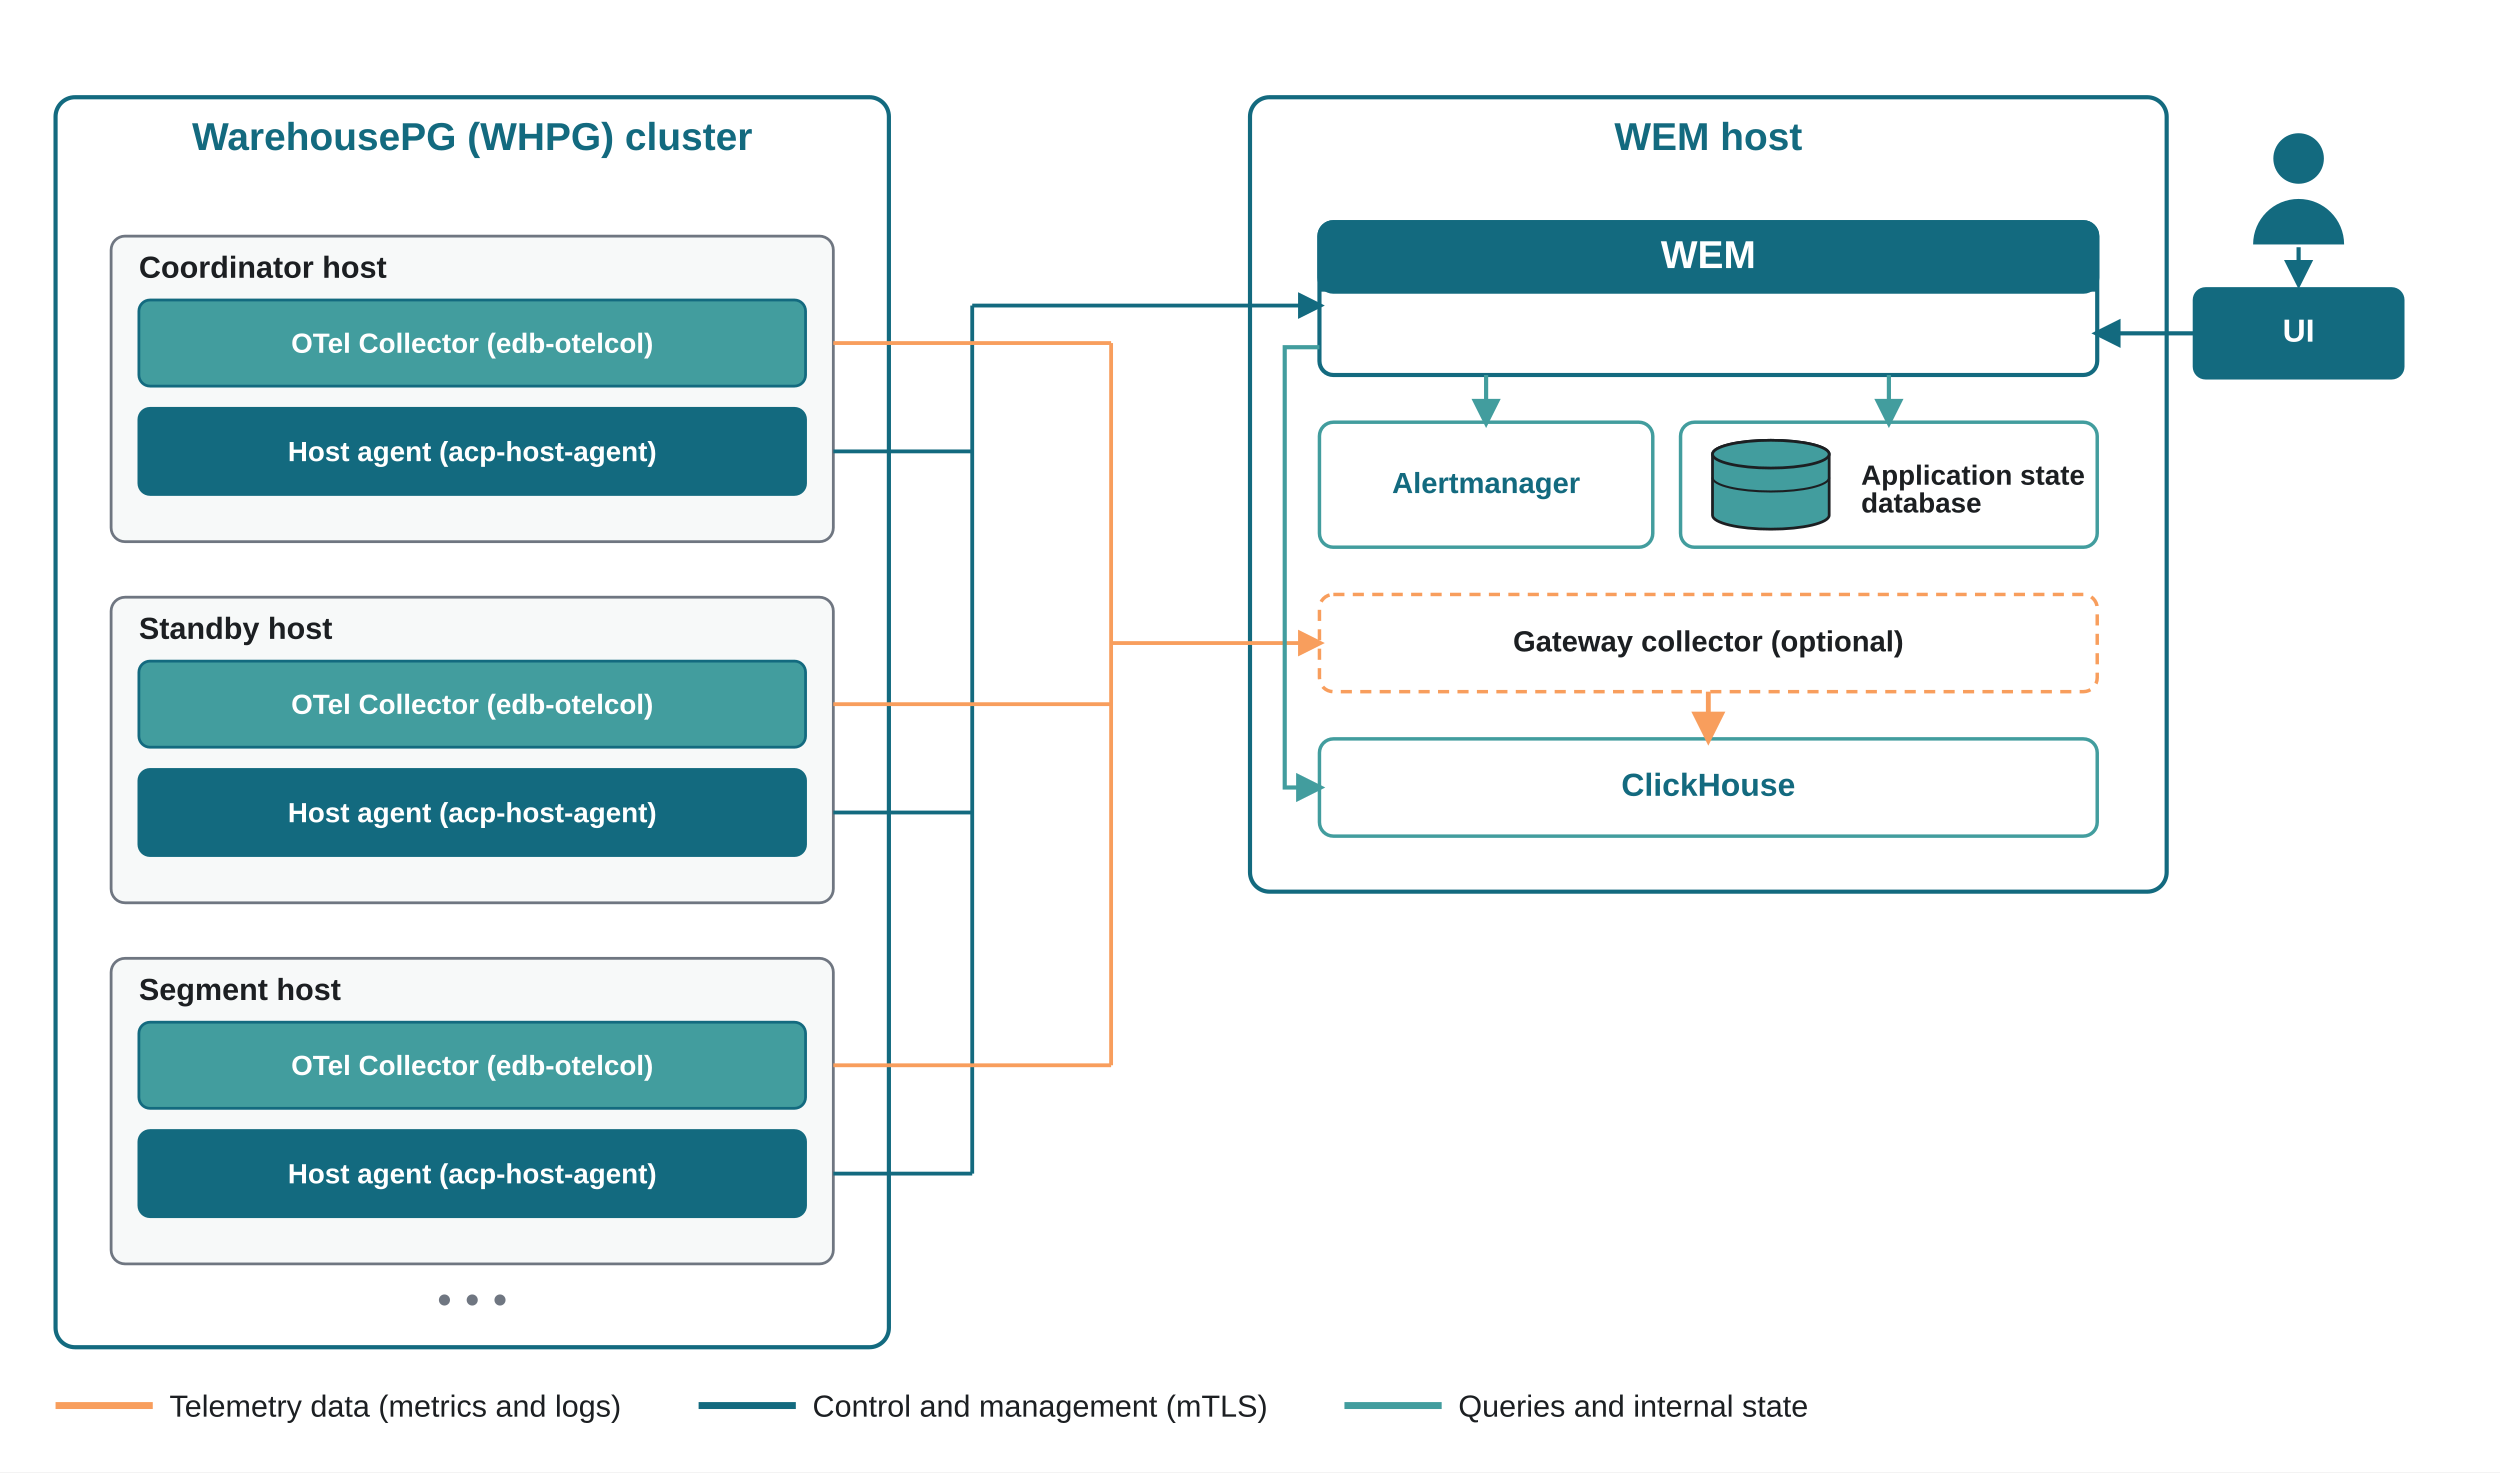
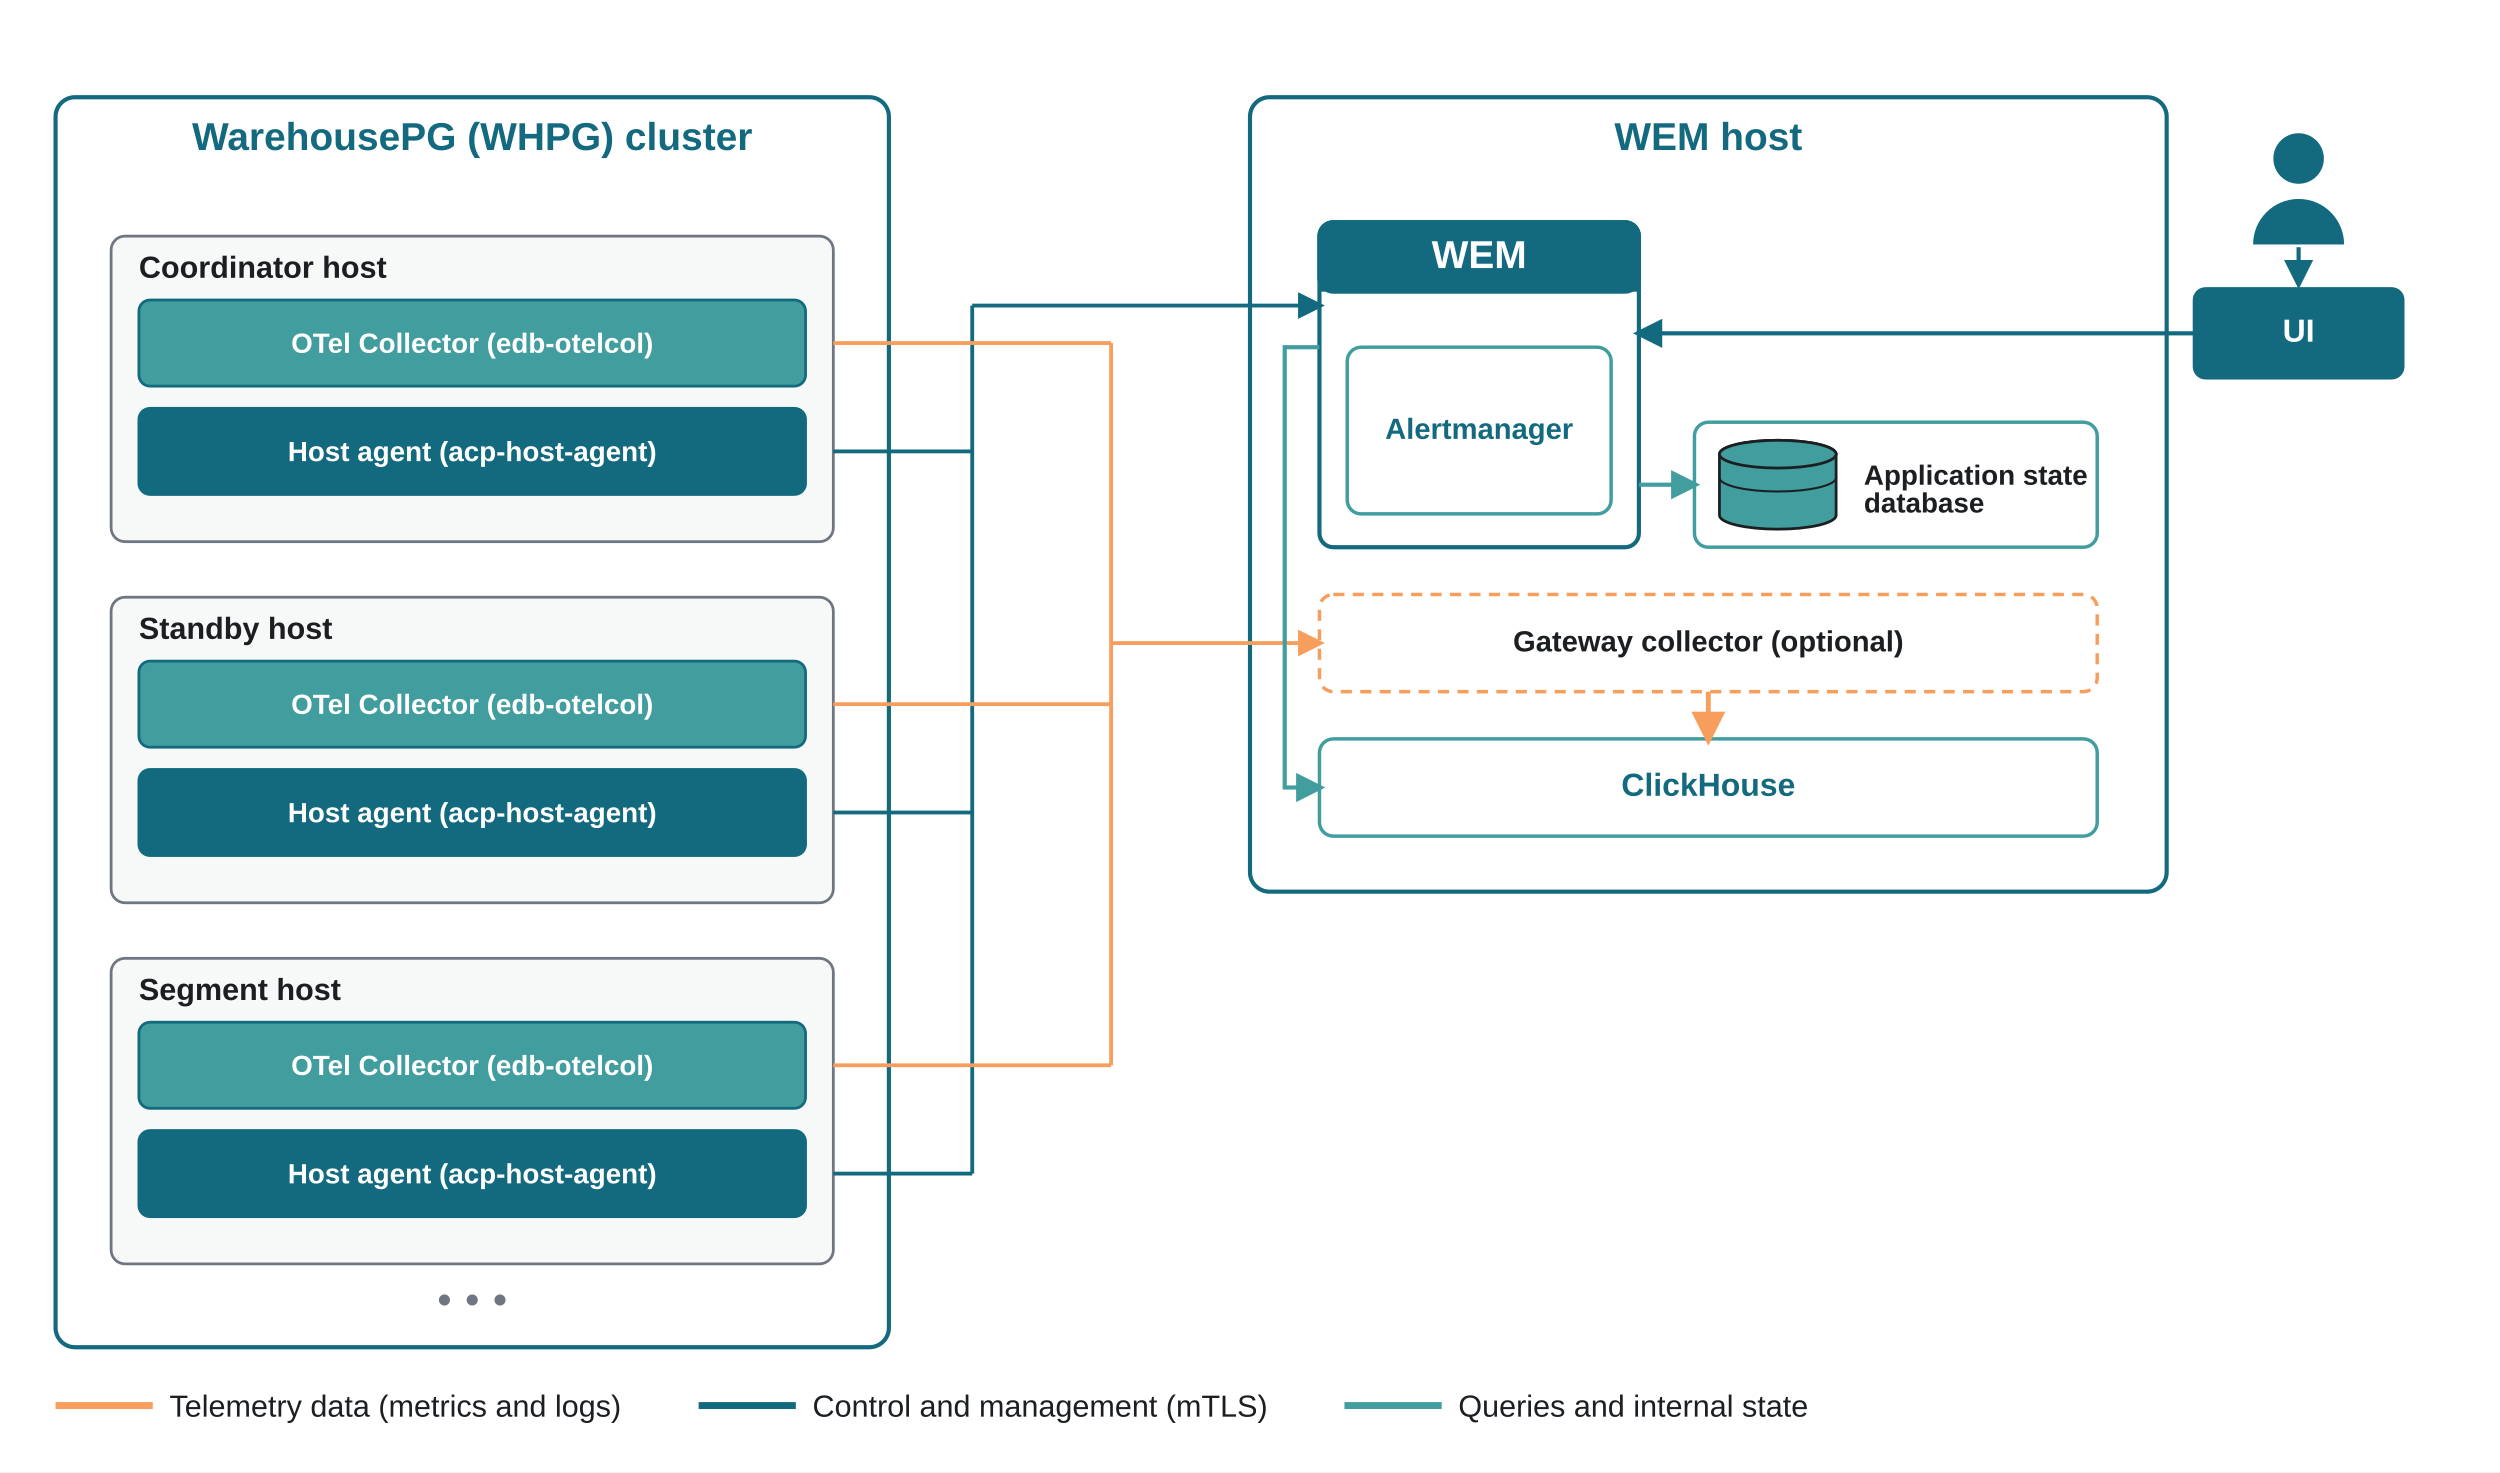
<svg xmlns="http://www.w3.org/2000/svg" viewBox="0 0 1800 1060" width="1800" height="1060" font-family="Arial, Helvetica, sans-serif">
  <marker id="arrow-136a7f" viewBox="0 0 10 10" refX="8" refY="5" markerWidth="7" markerHeight="7" orient="auto-start-reverse">
    <path d="M0,0 L10,5 L0,10 z" fill="#136a7f" />
  </marker>
  <marker id="arrow-429d9e" viewBox="0 0 10 10" refX="8" refY="5" markerWidth="7" markerHeight="7" orient="auto-start-reverse">
    <path d="M0,0 L10,5 L0,10 z" fill="#429d9e" />
  </marker>
  <marker id="arrow-f89e5d" viewBox="0 0 10 10" refX="8" refY="5" markerWidth="7" markerHeight="7" orient="auto-start-reverse">
    <path d="M0,0 L10,5 L0,10 z" fill="#f89e5d" />
  </marker>
  <marker id="arrow-6f7681" viewBox="0 0 10 10" refX="8" refY="5" markerWidth="7" markerHeight="7" orient="auto-start-reverse">
    <path d="M0,0 L10,5 L0,10 z" fill="#6f7681" />
  </marker>
  <rect x="0" y="0" width="1800" height="1060" fill="#ffffff" />
  <rect x="40" y="70" width="600" height="900" rx="14" ry="14" fill="#ffffff" stroke="#136a7f" stroke-width="3" />
  <text x="340" y="108" font-family="Arial, Helvetica, sans-serif" font-size="28" font-weight="700" font-style="normal" fill="#136a7f" text-anchor="middle">WarehousePG (WHPG) cluster</text>
  <rect x="80" y="170" width="520" height="220" rx="10" ry="10" fill="#f7f9f9" stroke="#6f7681" stroke-width="2" />
  <text x="100" y="200" font-family="Arial, Helvetica, sans-serif" font-size="22" font-weight="700" font-style="normal" fill="#1c1f22" text-anchor="start">Coordinator host</text>
  <rect x="100" y="216" width="480" height="62" rx="8" ry="8" fill="#429d9e" stroke="#136a7f" stroke-width="2" />
  <text x="340.0" y="254" font-family="Arial, Helvetica, sans-serif" font-size="20" font-weight="600" font-style="normal" fill="#ffffff" text-anchor="middle">OTel Collector (edb-otelcol)</text>
  <rect x="100" y="294" width="480" height="62" rx="8" ry="8" fill="#136a7f" stroke="#136a7f" stroke-width="2" />
  <text x="340.0" y="332" font-family="Arial, Helvetica, sans-serif" font-size="20" font-weight="600" font-style="normal" fill="#ffffff" text-anchor="middle">Host agent (acp-host-agent)</text>
  <rect x="80" y="430" width="520" height="220" rx="10" ry="10" fill="#f7f9f9" stroke="#6f7681" stroke-width="2" />
  <text x="100" y="460" font-family="Arial, Helvetica, sans-serif" font-size="22" font-weight="700" font-style="normal" fill="#1c1f22" text-anchor="start">Standby host</text>
  <rect x="100" y="476" width="480" height="62" rx="8" ry="8" fill="#429d9e" stroke="#136a7f" stroke-width="2" />
  <text x="340.0" y="514" font-family="Arial, Helvetica, sans-serif" font-size="20" font-weight="600" font-style="normal" fill="#ffffff" text-anchor="middle">OTel Collector (edb-otelcol)</text>
  <rect x="100" y="554" width="480" height="62" rx="8" ry="8" fill="#136a7f" stroke="#136a7f" stroke-width="2" />
  <text x="340.0" y="592" font-family="Arial, Helvetica, sans-serif" font-size="20" font-weight="600" font-style="normal" fill="#ffffff" text-anchor="middle">Host agent (acp-host-agent)</text>
  <rect x="80" y="690" width="520" height="220" rx="10" ry="10" fill="#f7f9f9" stroke="#6f7681" stroke-width="2" />
  <text x="100" y="720" font-family="Arial, Helvetica, sans-serif" font-size="22" font-weight="700" font-style="normal" fill="#1c1f22" text-anchor="start">Segment host</text>
  <rect x="100" y="736" width="480" height="62" rx="8" ry="8" fill="#429d9e" stroke="#136a7f" stroke-width="2" />
  <text x="340.0" y="774" font-family="Arial, Helvetica, sans-serif" font-size="20" font-weight="600" font-style="normal" fill="#ffffff" text-anchor="middle">OTel Collector (edb-otelcol)</text>
  <rect x="100" y="814" width="480" height="62" rx="8" ry="8" fill="#136a7f" stroke="#136a7f" stroke-width="2" />
  <text x="340.0" y="852" font-family="Arial, Helvetica, sans-serif" font-size="20" font-weight="600" font-style="normal" fill="#ffffff" text-anchor="middle">Host agent (acp-host-agent)</text>
  <circle cx="320.0" cy="936" r="4" fill="#6f7681" />
  <circle cx="340.0" cy="936" r="4" fill="#6f7681" />
  <circle cx="360.0" cy="936" r="4" fill="#6f7681" />
  <rect x="900" y="70" width="660" height="572" rx="14" ry="14" fill="#ffffff" stroke="#136a7f" stroke-width="3" />
  <text x="1230" y="108" font-family="Arial, Helvetica, sans-serif" font-size="28" font-weight="700" font-style="normal" fill="#136a7f" text-anchor="middle">WEM host</text>
-   <rect x="950" y="160" width="560" height="110" rx="10" ry="10" fill="#ffffff" stroke="#136a7f" stroke-width="3" />
-   <rect x="950" y="160" width="560" height="50" rx="10" ry="10" fill="#136a7f" stroke="#136a7f" stroke-width="3" />
-   <rect x="950" y="185" width="560" height="25" fill="#136a7f" />
-   <text x="1230.0" y="193" font-family="Arial, Helvetica, sans-serif" font-size="28" font-weight="700" font-style="normal" fill="#ffffff" text-anchor="middle">WEM</text>
-   <rect x="950" y="304" width="240" height="90" rx="10" ry="10" fill="#ffffff" stroke="#429d9e" stroke-width="2.5" />
-   <text x="1070.0" y="355.0" font-family="Arial, Helvetica, sans-serif" font-size="21" font-weight="700" font-style="normal" fill="#136a7f" text-anchor="middle">Alertmanager</text>
-   <rect x="1210" y="304" width="300" height="90" rx="10" ry="10" fill="#ffffff" stroke="#429d9e" stroke-width="2.5" />
-   <path d="M1233.0,327 A42.0,10 0 0 1 1317.0,327 L1317.0,371 A42.0,10 0 0 1 1233.0,371 Z" fill="#429d9e" stroke="#1c1f22" stroke-width="2" />
-   <ellipse cx="1275" cy="327" rx="42.0" ry="10" fill="#429d9e" stroke="#1c1f22" stroke-width="2" />
-   <path d="M1233.0,343.88 A42.0,10 0 0 0 1317.0,343.88" fill="none" stroke="#1c1f22" stroke-width="1.5" />
-   <text x="1340" y="349.0" font-family="Arial, Helvetica, sans-serif" font-size="20" font-weight="700" font-style="normal" fill="#1c1f22" text-anchor="start">Application state</text>
-   <text x="1340" y="369.0" font-family="Arial, Helvetica, sans-serif" font-size="20" font-weight="700" font-style="normal" fill="#1c1f22" text-anchor="start">database</text>
+   <rect x="950" y="160" width="230" height="234" rx="10" ry="10" fill="#ffffff" stroke="#136a7f" stroke-width="3" />
+   <rect x="950" y="160" width="230" height="50" rx="10" ry="10" fill="#136a7f" stroke="#136a7f" stroke-width="3" />
+   <rect x="950" y="185" width="230" height="25" fill="#136a7f" />
+   <text x="1065.0" y="193" font-family="Arial, Helvetica, sans-serif" font-size="28" font-weight="700" font-style="normal" fill="#ffffff" text-anchor="middle">WEM</text>
+   <rect x="970" y="250" width="190" height="120" rx="10" ry="10" fill="#ffffff" stroke="#429d9e" stroke-width="2.5" />
+   <text x="1065.0" y="316.0" font-family="Arial, Helvetica, sans-serif" font-size="21" font-weight="700" font-style="normal" fill="#136a7f" text-anchor="middle">Alertmanager</text>
+   <rect x="1220" y="304" width="290" height="90" rx="10" ry="10" fill="#ffffff" stroke="#429d9e" stroke-width="2.5" />
+   <path d="M1238.0,327 A42.0,10 0 0 1 1322.0,327 L1322.0,371 A42.0,10 0 0 1 1238.0,371 Z" fill="#429d9e" stroke="#1c1f22" stroke-width="2" />
+   <ellipse cx="1280" cy="327" rx="42.0" ry="10" fill="#429d9e" stroke="#1c1f22" stroke-width="2" />
+   <path d="M1238.0,343.88 A42.0,10 0 0 0 1322.0,343.88" fill="none" stroke="#1c1f22" stroke-width="1.5" />
+   <text x="1342" y="349.0" font-family="Arial, Helvetica, sans-serif" font-size="20" font-weight="700" font-style="normal" fill="#1c1f22" text-anchor="start">Application state</text>
+   <text x="1342" y="369.0" font-family="Arial, Helvetica, sans-serif" font-size="20" font-weight="700" font-style="normal" fill="#1c1f22" text-anchor="start">database</text>
  <rect x="950" y="428" width="560" height="70" rx="10" ry="10" fill="#ffffff" stroke="#f89e5d" stroke-width="2.5" stroke-dasharray="8,6" />
  <text x="1230" y="469.0" font-family="Arial, Helvetica, sans-serif" font-size="21" font-weight="700" font-style="normal" fill="#1c1f22" text-anchor="middle">Gateway collector (optional)</text>
  <rect x="950" y="532" width="560" height="70" rx="10" ry="10" fill="#ffffff" stroke="#429d9e" stroke-width="2.5" />
  <text x="1230" y="573.0" font-family="Arial, Helvetica, sans-serif" font-size="23" font-weight="700" font-style="normal" fill="#136a7f" text-anchor="middle">ClickHouse</text>
  <rect x="1580" y="208.0" width="150" height="64" rx="8" ry="8" fill="#136a7f" stroke="#136a7f" stroke-width="2.5" />
  <text x="1655.0" y="246.0" font-family="Arial, Helvetica, sans-serif" font-size="23" font-weight="700" font-style="normal" fill="#ffffff" text-anchor="middle">UI</text>
  <circle cx="1655.0" cy="114.12" r="18.2" fill="#136a7f" />
  <path d="M1622.24,176 a32.76,32.76 0 0 1 65.52,0 Z" fill="#136a7f" />
  <polyline points="1655.0,178 1655.0,204.0" fill="none" stroke="#136a7f" stroke-width="3" marker-end="url(#arrow-136a7f)" />
-   <polyline points="1580,240.0 1510,240.0" fill="none" stroke="#136a7f" stroke-width="3" marker-end="url(#arrow-136a7f)" />
+   <polyline points="1580,240.0 1180,240.0" fill="none" stroke="#136a7f" stroke-width="3" marker-end="url(#arrow-136a7f)" />
  <polyline points="600,325 700,325" fill="none" stroke="#136a7f" stroke-width="2.75" />
  <polyline points="600,585 700,585" fill="none" stroke="#136a7f" stroke-width="2.75" />
  <polyline points="600,845 700,845" fill="none" stroke="#136a7f" stroke-width="2.75" />
  <polyline points="700,220 700,845" fill="none" stroke="#136a7f" stroke-width="2.75" />
  <polyline points="700,220 950,220" fill="none" stroke="#136a7f" stroke-width="2.75" marker-end="url(#arrow-136a7f)" />
  <polyline points="600,247 800,247" fill="none" stroke="#f89e5d" stroke-width="2.75" />
  <polyline points="600,507 800,507" fill="none" stroke="#f89e5d" stroke-width="2.75" />
  <polyline points="600,767 800,767" fill="none" stroke="#f89e5d" stroke-width="2.75" />
  <polyline points="800,247 800,767" fill="none" stroke="#f89e5d" stroke-width="2.75" />
  <polyline points="800,463.0 950,463.0" fill="none" stroke="#f89e5d" stroke-width="2.75" marker-end="url(#arrow-f89e5d)" />
  <polyline points="1230.0,498 1230.0,532" fill="none" stroke="#f89e5d" stroke-width="3.5" marker-end="url(#arrow-f89e5d)" />
  <polyline points="950,250 925.0,250 925.0,567.0 950,567.0" fill="none" stroke="#429d9e" stroke-width="3" marker-end="url(#arrow-429d9e)" />
-   <polyline points="1070.0,270 1070.0,304" fill="none" stroke="#429d9e" stroke-width="3" marker-end="url(#arrow-429d9e)" />
-   <polyline points="1360.0,270 1360.0,304" fill="none" stroke="#429d9e" stroke-width="3" marker-end="url(#arrow-429d9e)" />
+   <polyline points="1180,349 1220,349" fill="none" stroke="#429d9e" stroke-width="3" marker-end="url(#arrow-429d9e)" />
  <line x1="40" y1="1012" x2="110" y2="1012" stroke="#f89e5d" stroke-width="5" />
  <text x="122" y="1020" font-family="Arial, Helvetica, sans-serif" font-size="22" font-weight="normal" font-style="normal" fill="#1c1f22" text-anchor="start">Telemetry data (metrics and logs)</text>
  <line x1="503" y1="1012" x2="573" y2="1012" stroke="#136a7f" stroke-width="5" />
  <text x="585" y="1020" font-family="Arial, Helvetica, sans-serif" font-size="22" font-weight="normal" font-style="normal" fill="#1c1f22" text-anchor="start">Control and management (mTLS)</text>
  <line x1="968" y1="1012" x2="1038" y2="1012" stroke="#429d9e" stroke-width="5" />
  <text x="1050" y="1020" font-family="Arial, Helvetica, sans-serif" font-size="22" font-weight="normal" font-style="normal" fill="#1c1f22" text-anchor="start">Queries and internal state</text>
</svg>
